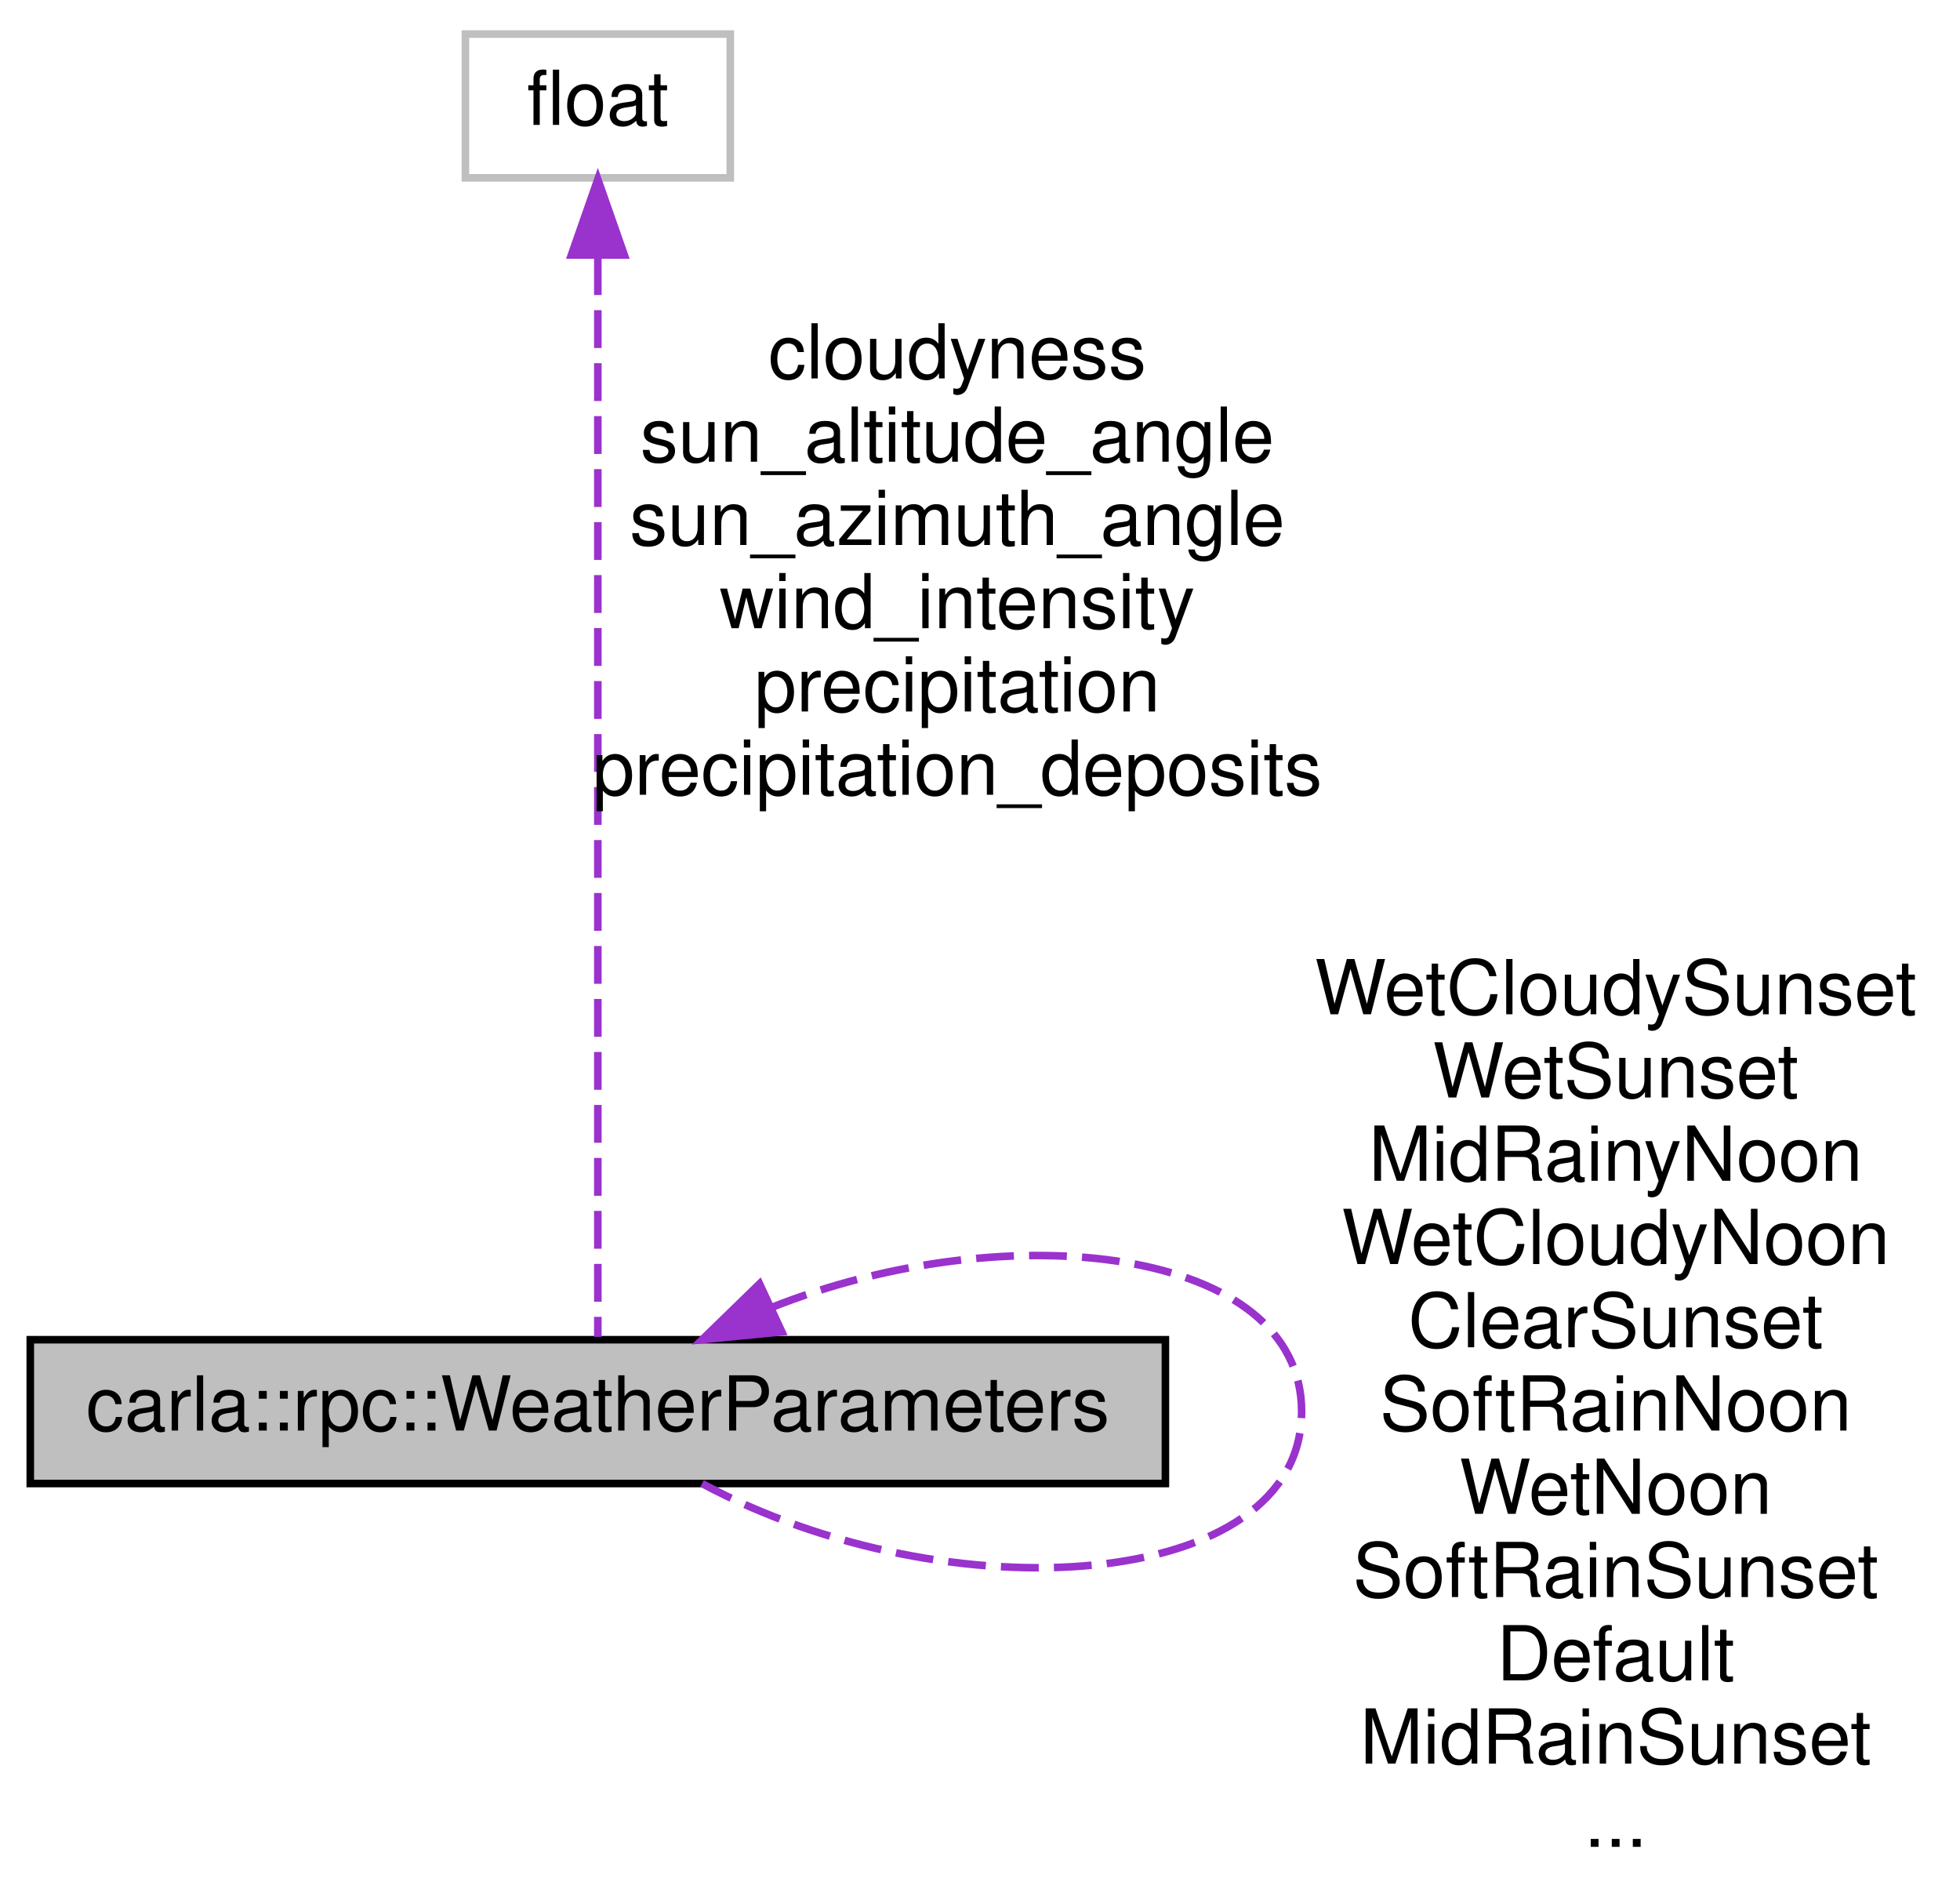
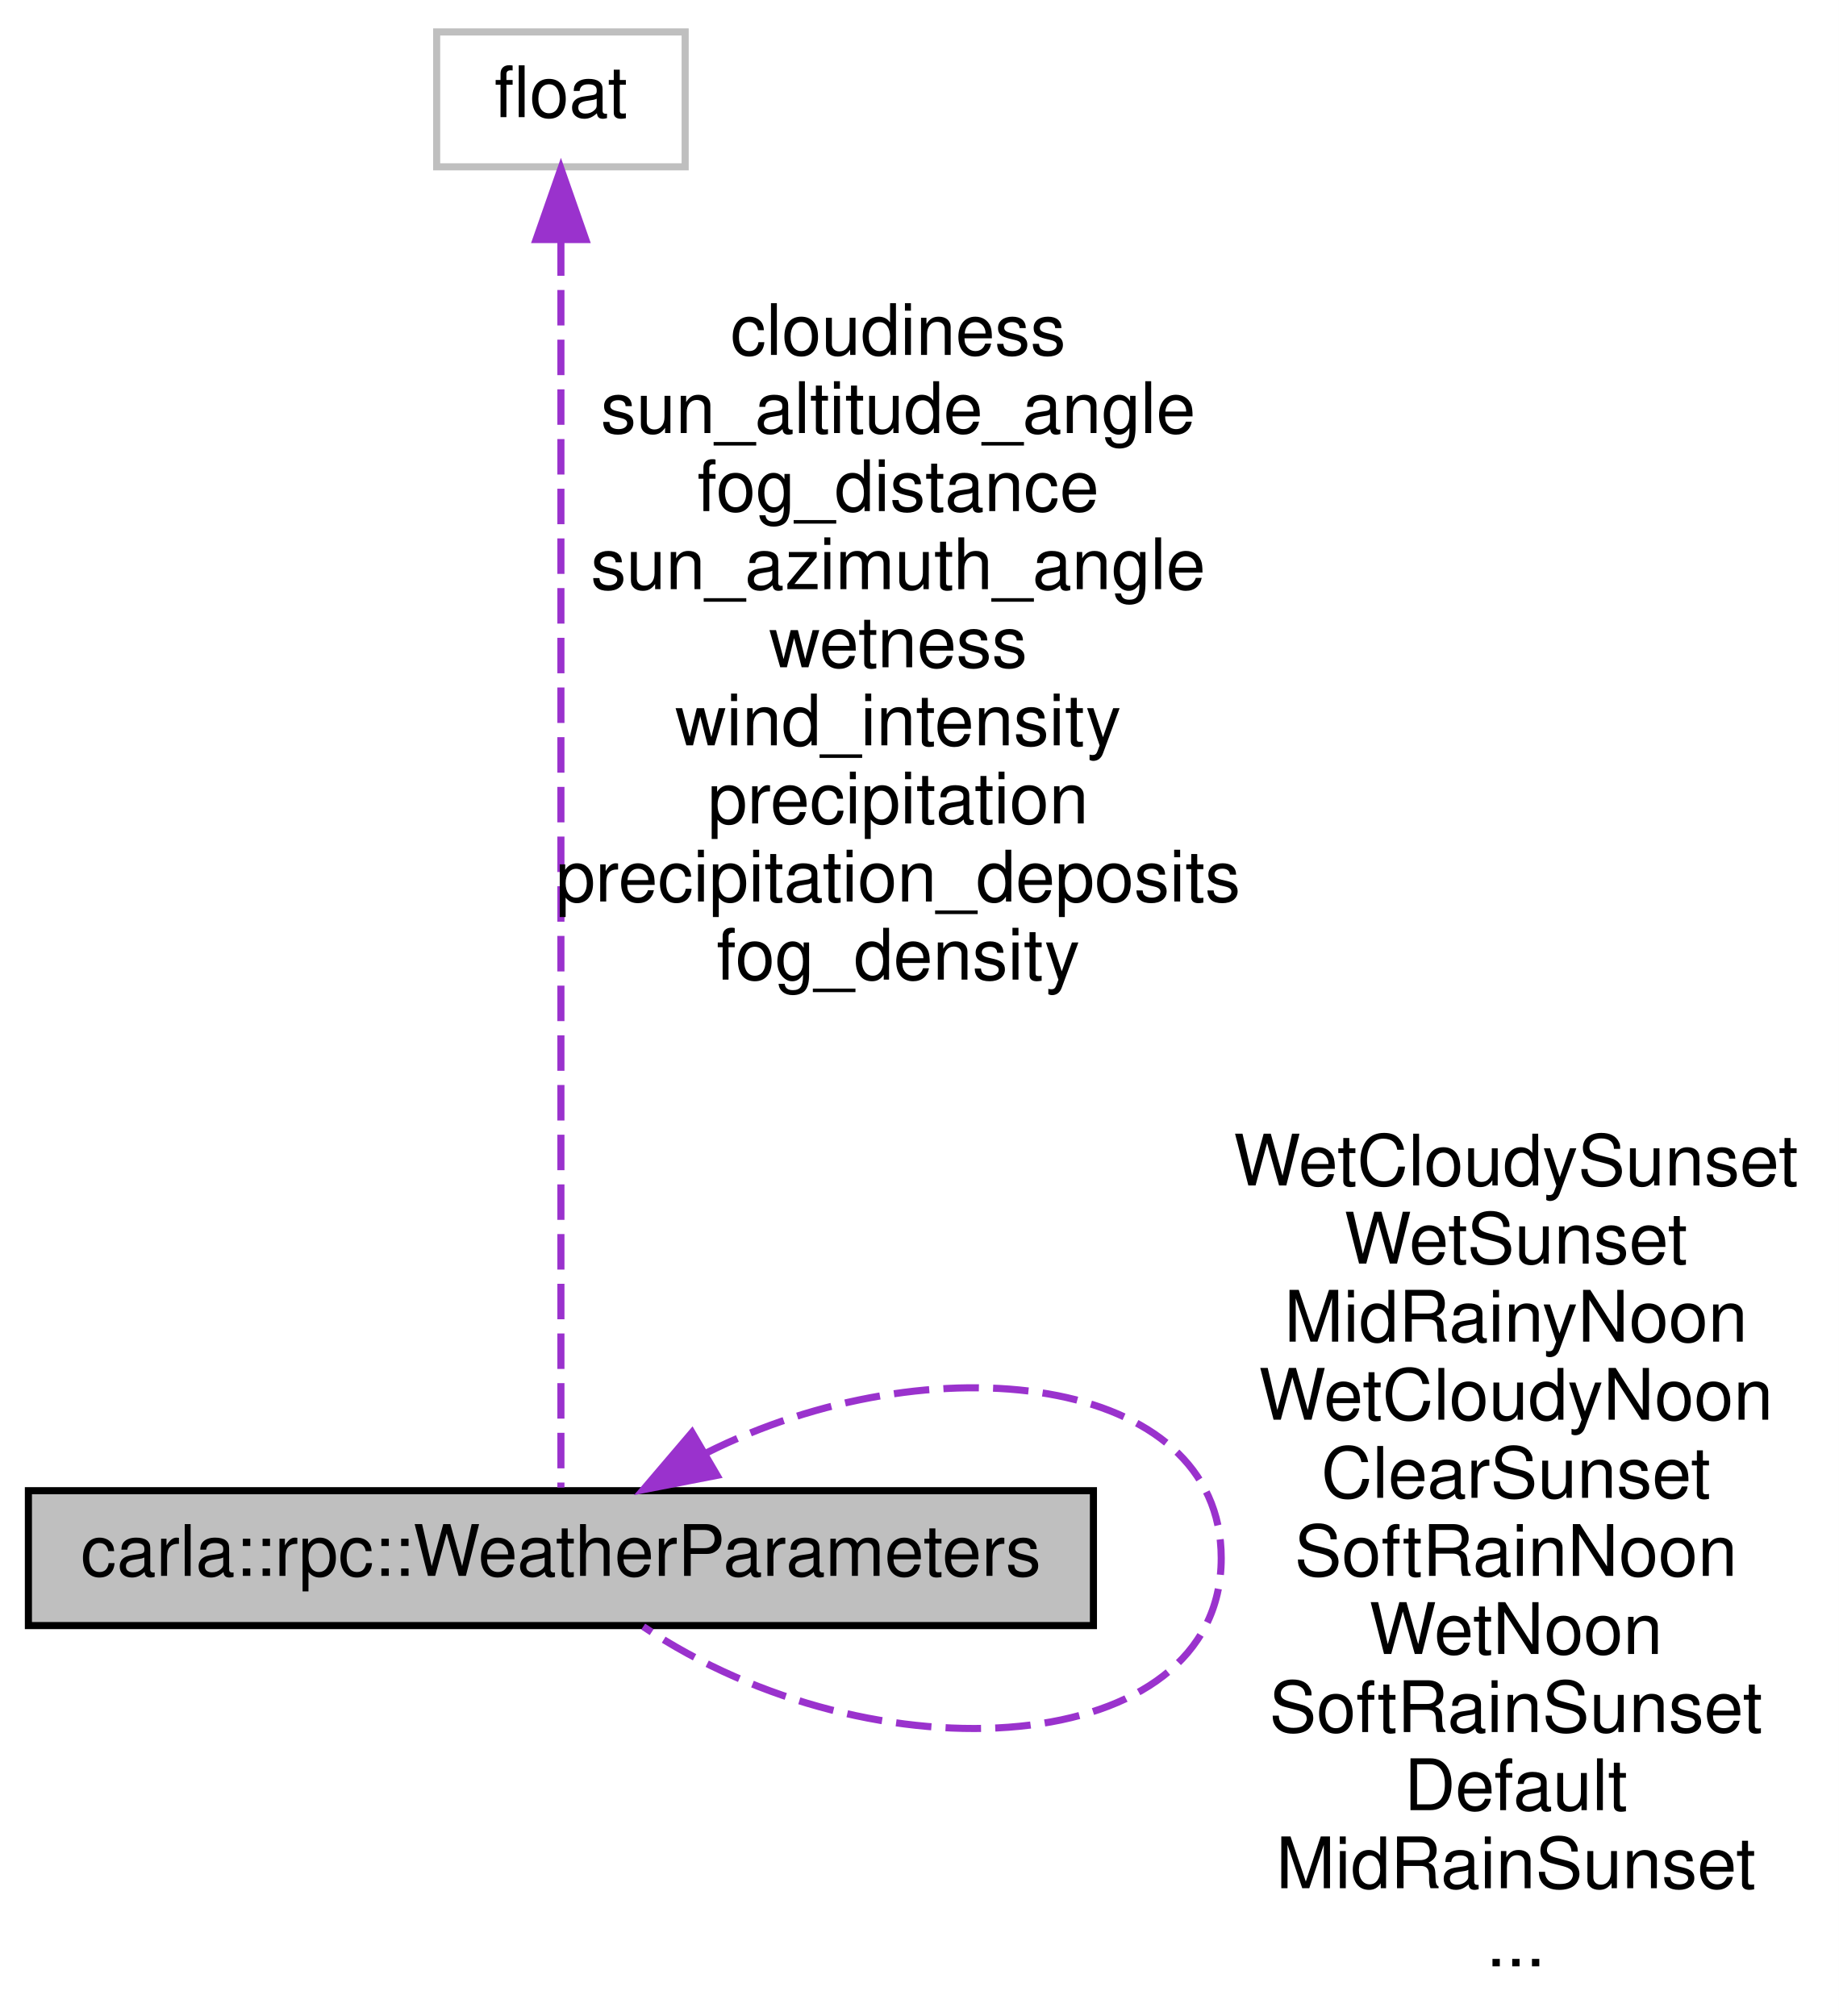
- <svg xmlns="http://www.w3.org/2000/svg" width="259pt" height="251pt" viewBox="0.00 0.00 259.00 251.00">
-   <g id="graph0" class="graph" transform="scale(1 1) rotate(0) translate(4 247)">
-     <polygon fill="white" stroke="none" points="-4,4 -4,-247 255,-247 255,4 -4,4" />
+ <svg xmlns="http://www.w3.org/2000/svg" width="259pt" height="284pt" viewBox="0.00 0.00 259.00 284.00">
+   <g id="graph0" class="graph" transform="scale(1 1) rotate(0) translate(4 280)">
+     <polygon fill="white" stroke="none" points="-4,4 -4,-280 255,-280 255,4 -4,4" />
    <g id="node1" class="node">
      <polygon fill="#bfbfbf" stroke="black" points="-1.42109e-14,-51 -1.42109e-14,-70 150,-70 150,-51 -1.42109e-14,-51" />
      <text text-anchor="middle" x="75" y="-58" font-family="Helvetica,sans-Serif" font-size="10.00">carla::rpc::WeatherParameters</text>
    </g>
    <g id="edge2" class="edge">
-       <path fill="none" stroke="#9a32cd" stroke-dasharray="5,2" d="M97.857,-74.221C129.377,-86.779 168,-82.205 168,-60.5 168,-36.652 121.375,-33.485 88.774,-50.998" />
-       <polygon fill="#9a32cd" stroke="#9a32cd" points="99.318,-71.041 88.774,-70.002 96.369,-77.389 99.318,-71.041" />
+       <path fill="none" stroke="#9a32cd" stroke-dasharray="5,2" d="M95.328,-75.244C127.27,-91.351 168,-86.436 168,-60.5 168,-32.125 119.251,-28.911 86.593,-50.857" />
+       <polygon fill="#9a32cd" stroke="#9a32cd" points="96.994,-72.163 86.593,-70.143 93.464,-78.208 96.994,-72.163" />
      <text text-anchor="middle" x="209.5" y="-113" font-family="Helvetica,sans-Serif" font-size="10.00"> WetCloudySunset</text>
      <text text-anchor="middle" x="209.5" y="-102" font-family="Helvetica,sans-Serif" font-size="10.00">WetSunset</text>
      <text text-anchor="middle" x="209.5" y="-91" font-family="Helvetica,sans-Serif" font-size="10.00">MidRainyNoon</text>
      <text text-anchor="middle" x="209.5" y="-80" font-family="Helvetica,sans-Serif" font-size="10.00">WetCloudyNoon</text>
      <text text-anchor="middle" x="209.5" y="-69" font-family="Helvetica,sans-Serif" font-size="10.00">ClearSunset</text>
      <text text-anchor="middle" x="209.5" y="-58" font-family="Helvetica,sans-Serif" font-size="10.00">SoftRainNoon</text>
      <text text-anchor="middle" x="209.5" y="-47" font-family="Helvetica,sans-Serif" font-size="10.00">WetNoon</text>
      <text text-anchor="middle" x="209.5" y="-36" font-family="Helvetica,sans-Serif" font-size="10.00">SoftRainSunset</text>
      <text text-anchor="middle" x="209.5" y="-25" font-family="Helvetica,sans-Serif" font-size="10.00">Default</text>
      <text text-anchor="middle" x="209.5" y="-14" font-family="Helvetica,sans-Serif" font-size="10.00">MidRainSunset</text>
      <text text-anchor="middle" x="209.5" y="-3" font-family="Helvetica,sans-Serif" font-size="10.00">...</text>
    </g>
    <g id="node2" class="node">
-       <polygon fill="white" stroke="#bfbfbf" points="57.5,-223.5 57.5,-242.5 92.5,-242.5 92.5,-223.5 57.5,-223.5" />
-       <text text-anchor="middle" x="75" y="-230.5" font-family="Helvetica,sans-Serif" font-size="10.00">float</text>
+       <polygon fill="white" stroke="#bfbfbf" points="57.5,-256.5 57.5,-275.5 92.5,-275.5 92.5,-256.5 57.5,-256.5" />
+       <text text-anchor="middle" x="75" y="-263.5" font-family="Helvetica,sans-Serif" font-size="10.00">float</text>
    </g>
    <g id="edge1" class="edge">
-       <path fill="none" stroke="#9a32cd" stroke-dasharray="5,2" d="M75,-213.02C75,-176.331 75,-96.956 75,-70.376" />
-       <polygon fill="#9a32cd" stroke="#9a32cd" points="71.5,-213.31 75,-223.31 78.5,-213.311 71.5,-213.31" />
-       <text text-anchor="middle" x="122.5" y="-197" font-family="Helvetica,sans-Serif" font-size="10.00"> cloudyness</text>
-       <text text-anchor="middle" x="122.5" y="-186" font-family="Helvetica,sans-Serif" font-size="10.00">sun_altitude_angle</text>
-       <text text-anchor="middle" x="122.5" y="-175" font-family="Helvetica,sans-Serif" font-size="10.00">sun_azimuth_angle</text>
-       <text text-anchor="middle" x="122.5" y="-164" font-family="Helvetica,sans-Serif" font-size="10.00">wind_intensity</text>
-       <text text-anchor="middle" x="122.5" y="-153" font-family="Helvetica,sans-Serif" font-size="10.00">precipitation</text>
-       <text text-anchor="middle" x="122.5" y="-142" font-family="Helvetica,sans-Serif" font-size="10.00">precipitation_deposits</text>
+       <path fill="none" stroke="#9a32cd" stroke-dasharray="5,2" d="M75,-246.152C75,-203.574 75,-101.27 75,-70.441" />
+       <polygon fill="#9a32cd" stroke="#9a32cd" points="71.5,-246.256 75,-256.256 78.5,-246.256 71.5,-246.256" />
+       <text text-anchor="middle" x="122.5" y="-230" font-family="Helvetica,sans-Serif" font-size="10.00"> cloudiness</text>
+       <text text-anchor="middle" x="122.5" y="-219" font-family="Helvetica,sans-Serif" font-size="10.00">sun_altitude_angle</text>
+       <text text-anchor="middle" x="122.5" y="-208" font-family="Helvetica,sans-Serif" font-size="10.00">fog_distance</text>
+       <text text-anchor="middle" x="122.5" y="-197" font-family="Helvetica,sans-Serif" font-size="10.00">sun_azimuth_angle</text>
+       <text text-anchor="middle" x="122.5" y="-186" font-family="Helvetica,sans-Serif" font-size="10.00">wetness</text>
+       <text text-anchor="middle" x="122.5" y="-175" font-family="Helvetica,sans-Serif" font-size="10.00">wind_intensity</text>
+       <text text-anchor="middle" x="122.5" y="-164" font-family="Helvetica,sans-Serif" font-size="10.00">precipitation</text>
+       <text text-anchor="middle" x="122.5" y="-153" font-family="Helvetica,sans-Serif" font-size="10.00">precipitation_deposits</text>
+       <text text-anchor="middle" x="122.5" y="-142" font-family="Helvetica,sans-Serif" font-size="10.00">fog_density</text>
    </g>
  </g>
</svg>
